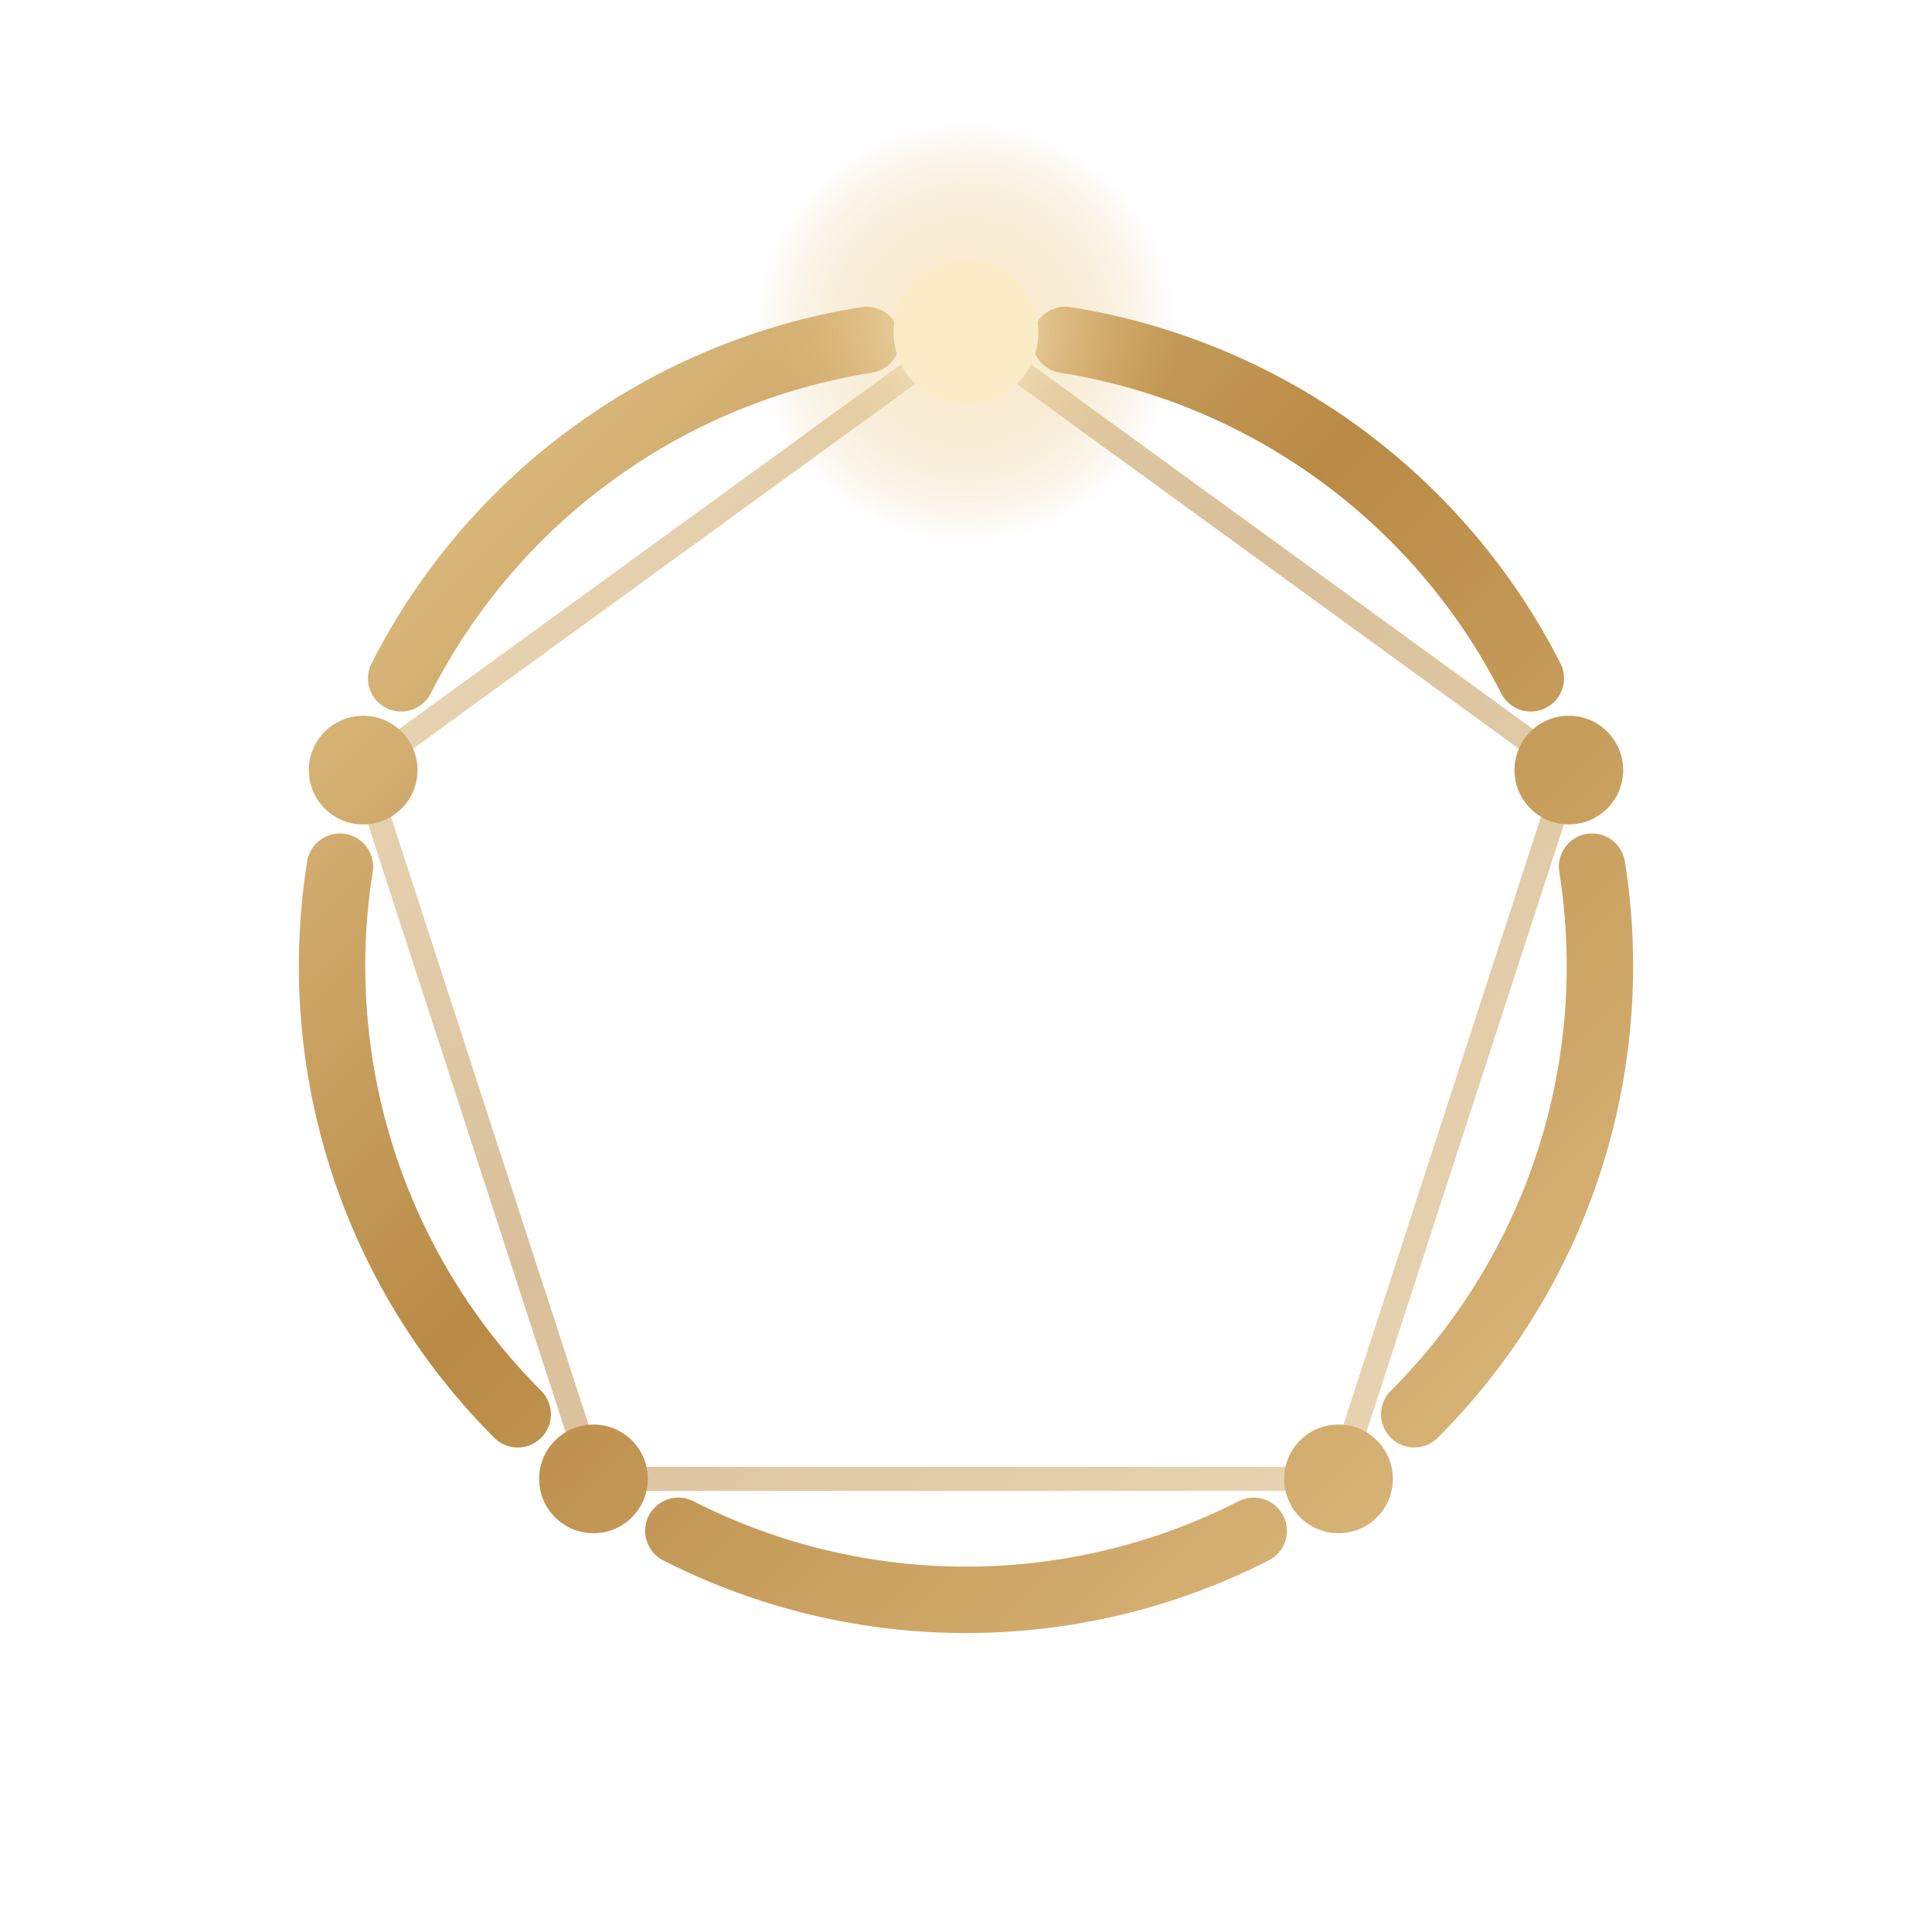
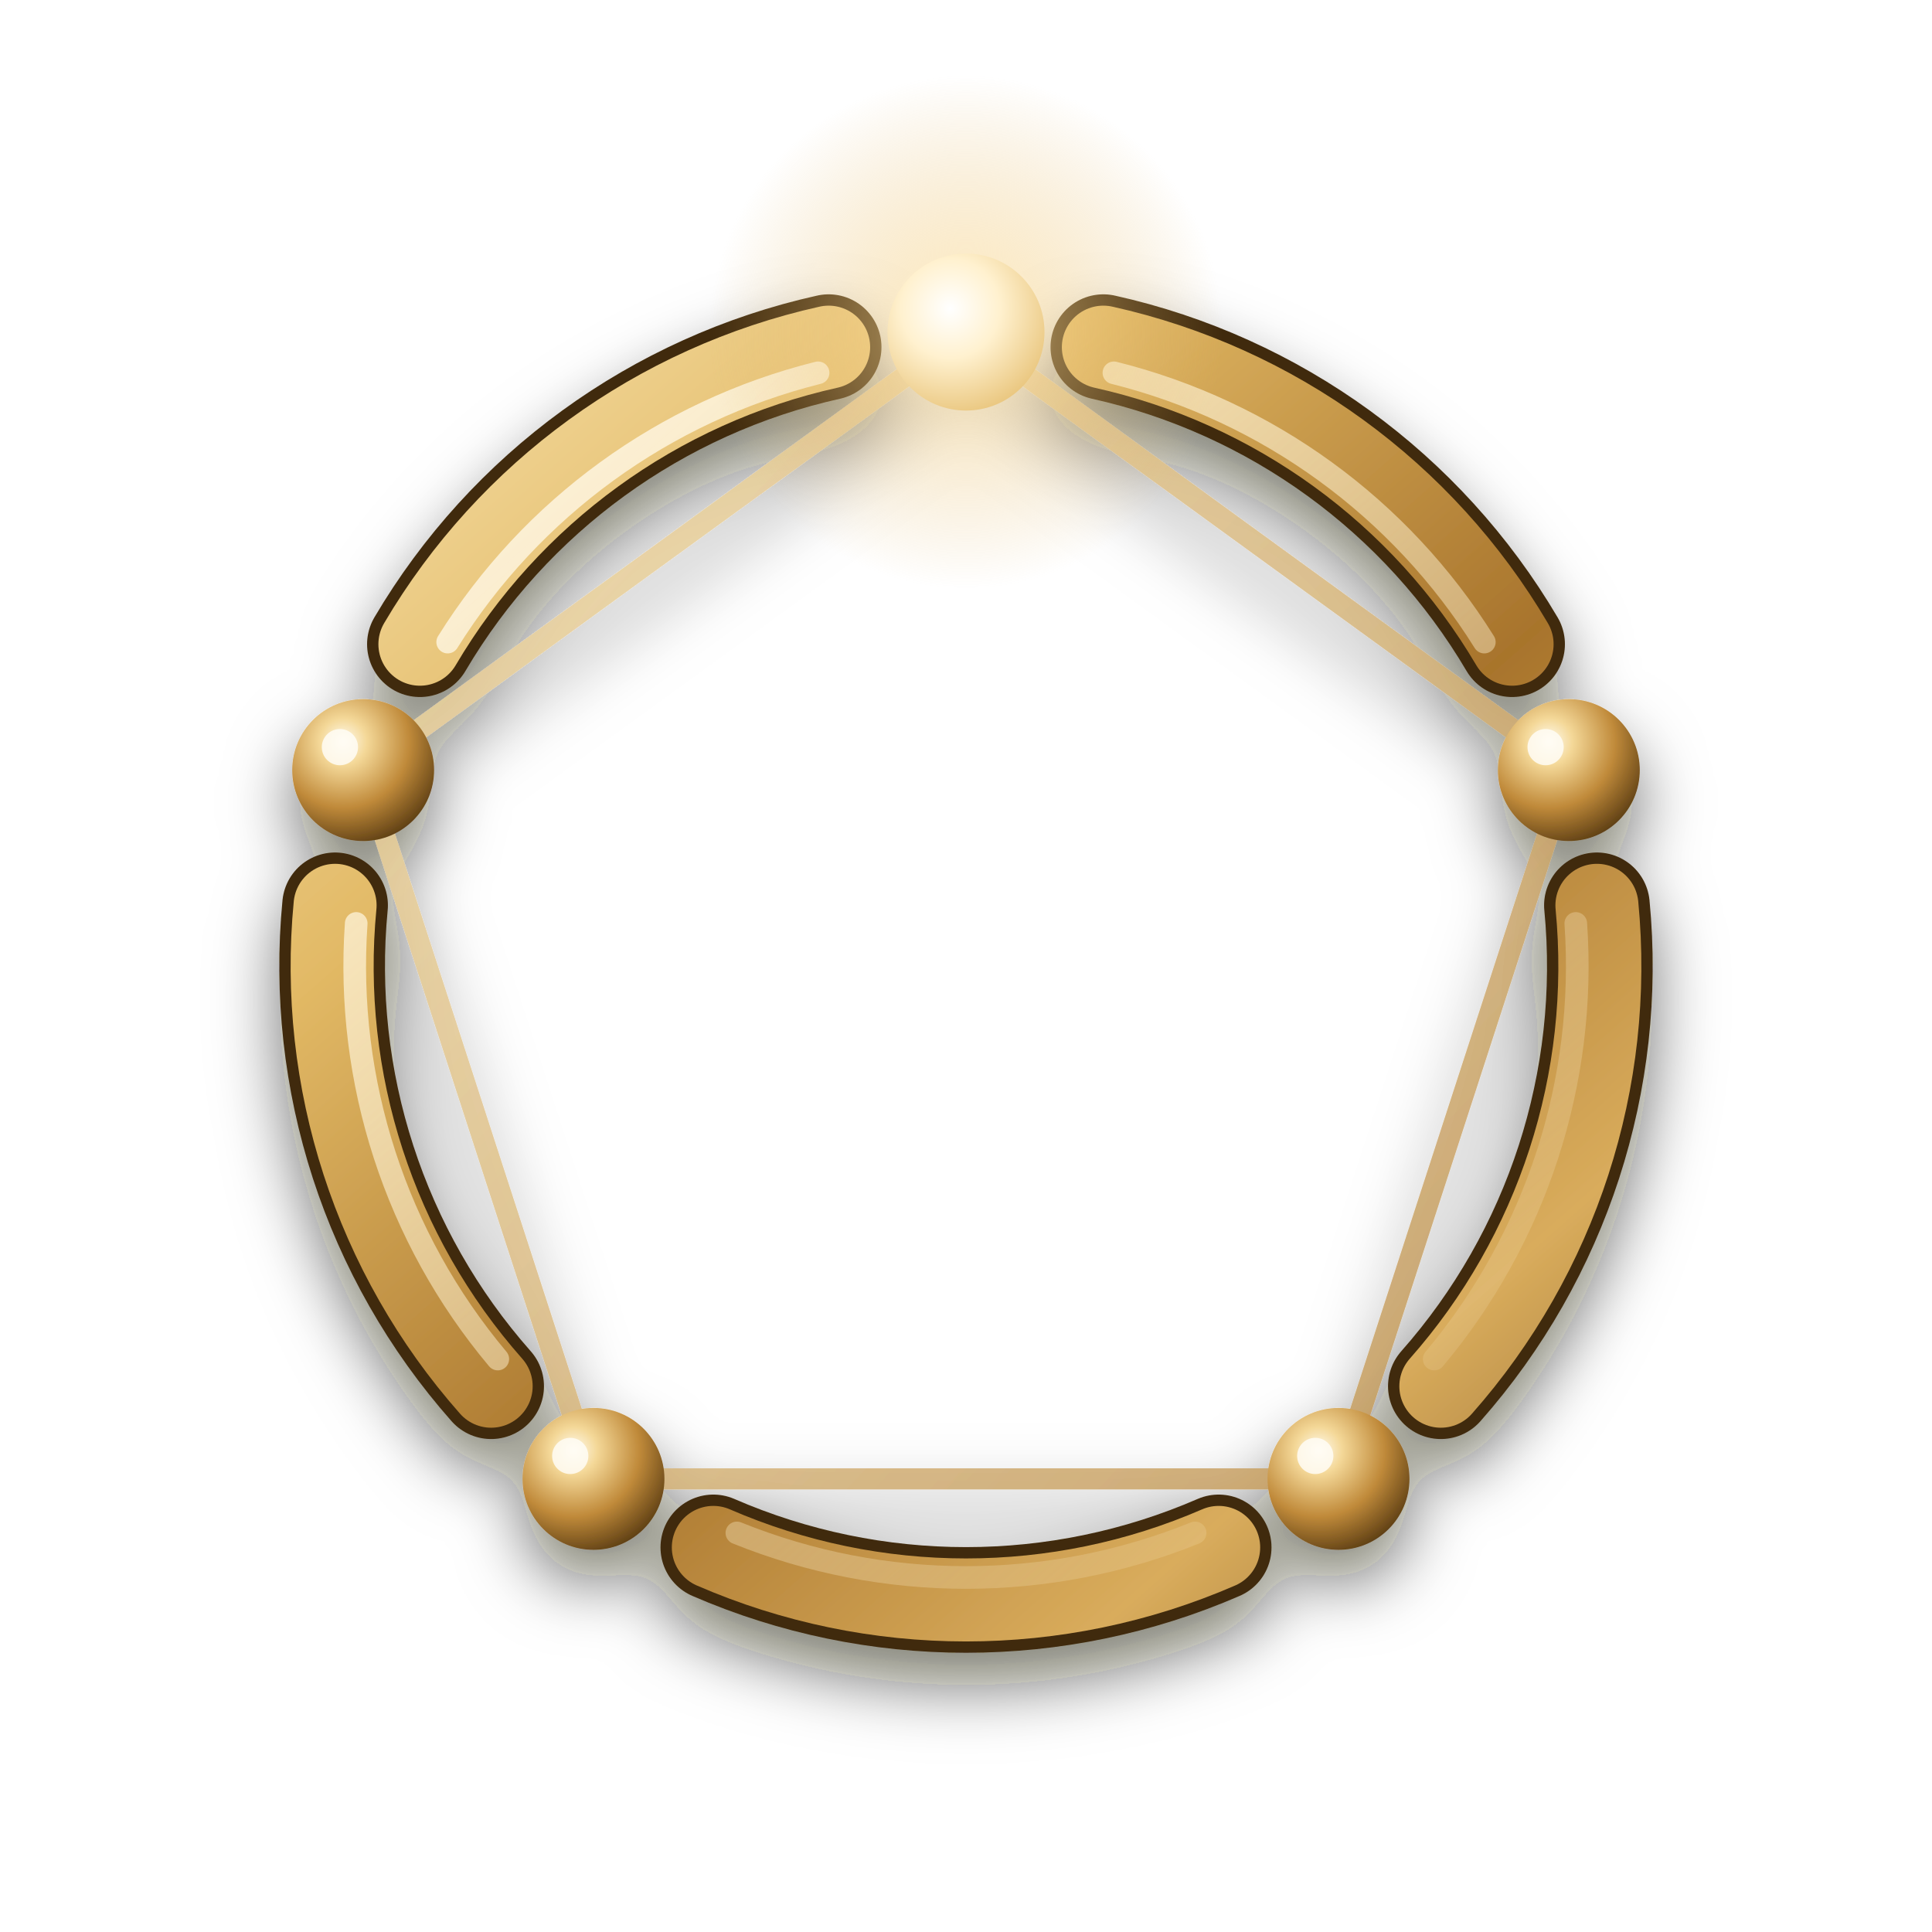
<svg xmlns="http://www.w3.org/2000/svg" viewBox="0 0 64 64" role="img" aria-label="BT-EX5">
  <defs>
-     <linearGradient id="mk-gold" x1="8" y1="8" x2="56" y2="56" gradientUnits="userSpaceOnUse">
-       <stop offset="0" stop-color="#ecd29b" />
-       <stop offset="0.45" stop-color="#b98a45" />
-       <stop offset="1" stop-color="#e3c48a" />
+     <linearGradient id="mk-body" x1="10" y1="8" x2="54" y2="58" gradientUnits="userSpaceOnUse">
+       <stop offset="0" stop-color="#fbe9b8" />
+       <stop offset="0.28" stop-color="#e2b965" />
+       <stop offset="0.55" stop-color="#a8742c" />
+       <stop offset="0.78" stop-color="#d9ac5c" />
+       <stop offset="1" stop-color="#7a5220" />
    </linearGradient>
-     <radialGradient id="mk-light" cx="32" cy="11" r="7" gradientUnits="userSpaceOnUse">
-       <stop offset="0" stop-color="#fff3d6" stop-opacity="0.9" />
+     <linearGradient id="mk-hi" x1="12" y1="10" x2="50" y2="54" gradientUnits="userSpaceOnUse">
+       <stop offset="0" stop-color="#fffaf0" stop-opacity="0.95" />
+       <stop offset="0.45" stop-color="#fff3d2" stop-opacity="0.55" />
+       <stop offset="1" stop-color="#fff3d2" stop-opacity="0" />
+     </linearGradient>
+     <linearGradient id="mk-line" x1="12" y1="11" x2="52" y2="49" gradientUnits="userSpaceOnUse">
+       <stop offset="0" stop-color="#f3dca4" />
+       <stop offset="1" stop-color="#b98a45" />
+     </linearGradient>
+     <radialGradient id="mk-ball" cx="0.36" cy="0.3" r="0.75">
+       <stop offset="0" stop-color="#fffbef" />
+       <stop offset="0.22" stop-color="#f4d898" />
+       <stop offset="0.62" stop-color="#c08a3a" />
+       <stop offset="1" stop-color="#5e3f14" />
+     </radialGradient>
+     <radialGradient id="mk-light" cx="32" cy="11" r="8.5" gradientUnits="userSpaceOnUse">
+       <stop offset="0" stop-color="#fff6dc" stop-opacity="0.95" />
+       <stop offset="0.35" stop-color="#f6d48f" stop-opacity="0.45" />
      <stop offset="1" stop-color="#e0b86e" stop-opacity="0" />
    </radialGradient>
+     <radialGradient id="mk-core" cx="0.4" cy="0.35" r="0.7">
+       <stop offset="0" stop-color="#ffffff" />
+       <stop offset="0.45" stop-color="#fff1cf" />
+       <stop offset="1" stop-color="#e9c57c" />
+     </radialGradient>
+     <filter id="mk-shadow" x="-20%" y="-20%" width="140%" height="140%">
+       <feDropShadow dx="0" dy="1.1" stdDeviation="1.1" flood-color="#1a0f05" flood-opacity="0.55" />
+     </filter>
  </defs>
-   <path d="M35.29 11.26A21 21 0 0 1 50.71 22.47 M52.74 28.71A21 21 0 0 1 46.85 46.85 M41.53 50.71A21 21 0 0 1 22.47 50.71 M17.15 46.85A21 21 0 0 1 11.26 28.71 M13.29 22.47A21 21 0 0 1 28.71 11.26" fill="none" stroke="url(#mk-gold)" stroke-width="2.2" stroke-linecap="round" />
-   <path d="M32 11 51.97 25.51 44.34 48.99H19.66L12.03 25.51Z" fill="none" stroke="url(#mk-gold)" stroke-width="0.8" opacity="0.55" />
-   <g fill="url(#mk-gold)">
-     <circle cx="51.97" cy="25.51" r="1.8" />
-     <circle cx="44.34" cy="48.99" r="1.8" />
-     <circle cx="19.66" cy="48.99" r="1.8" />
-     <circle cx="12.03" cy="25.51" r="1.8" />
+   <g filter="url(#mk-shadow)">
+     <path d="M32 11 51.97 25.51 44.34 48.99H19.66L12.03 25.51Z" fill="none" stroke="url(#mk-line)" stroke-width="0.7" stroke-linejoin="round" opacity="0.75" />
+     <g fill="none" stroke-linecap="round">
+       <path d="M36.55 11.50A21 21 0 0 1 50.09 21.34 M52.90 29.99A21 21 0 0 1 47.73 45.92 M40.37 51.26A21 21 0 0 1 23.63 51.26 M16.27 45.92A21 21 0 0 1 11.10 29.99 M13.91 21.34A21 21 0 0 1 27.45 11.50" stroke="#3f2a0e" stroke-width="3.5" />
+       <path d="M36.55 11.50A21 21 0 0 1 50.09 21.34 M52.90 29.99A21 21 0 0 1 47.73 45.92 M40.37 51.26A21 21 0 0 1 23.63 51.26 M16.27 45.92A21 21 0 0 1 11.10 29.99 M13.91 21.34A21 21 0 0 1 27.45 11.50" stroke="url(#mk-body)" stroke-width="2.75" />
+       <path d="M36.90 12.35A20.25 20.25 0 0 1 49.17 21.27 M52.20 30.59A20.25 20.25 0 0 1 47.51 45.02 M39.59 50.78A20.25 20.25 0 0 1 24.41 50.78 M16.49 45.02A20.25 20.25 0 0 1 11.80 30.59 M14.83 21.27A20.25 20.25 0 0 1 27.10 12.35" stroke="url(#mk-hi)" stroke-width="0.75" />
+     </g>
+     <g>
+       <circle cx="51.97" cy="25.51" r="2.35" fill="url(#mk-ball)" />
+       <circle cx="44.34" cy="48.99" r="2.35" fill="url(#mk-ball)" />
+       <circle cx="19.66" cy="48.99" r="2.35" fill="url(#mk-ball)" />
+       <circle cx="12.03" cy="25.51" r="2.35" fill="url(#mk-ball)" />
+     </g>
+     <g fill="#fffdf6" opacity="0.85">
+       <circle cx="51.2" cy="24.75" r="0.6" />
+       <circle cx="43.57" cy="48.23" r="0.6" />
+       <circle cx="18.89" cy="48.23" r="0.6" />
+       <circle cx="11.26" cy="24.75" r="0.6" />
+     </g>
  </g>
-   <circle cx="32" cy="11" r="7" fill="url(#mk-light)" />
-   <circle cx="32" cy="11" r="2.4" fill="#fbecc8" />
+   <circle cx="32" cy="11" r="8.5" fill="url(#mk-light)" />
+   <circle cx="32" cy="11" r="2.6" fill="url(#mk-core)" />
</svg>
